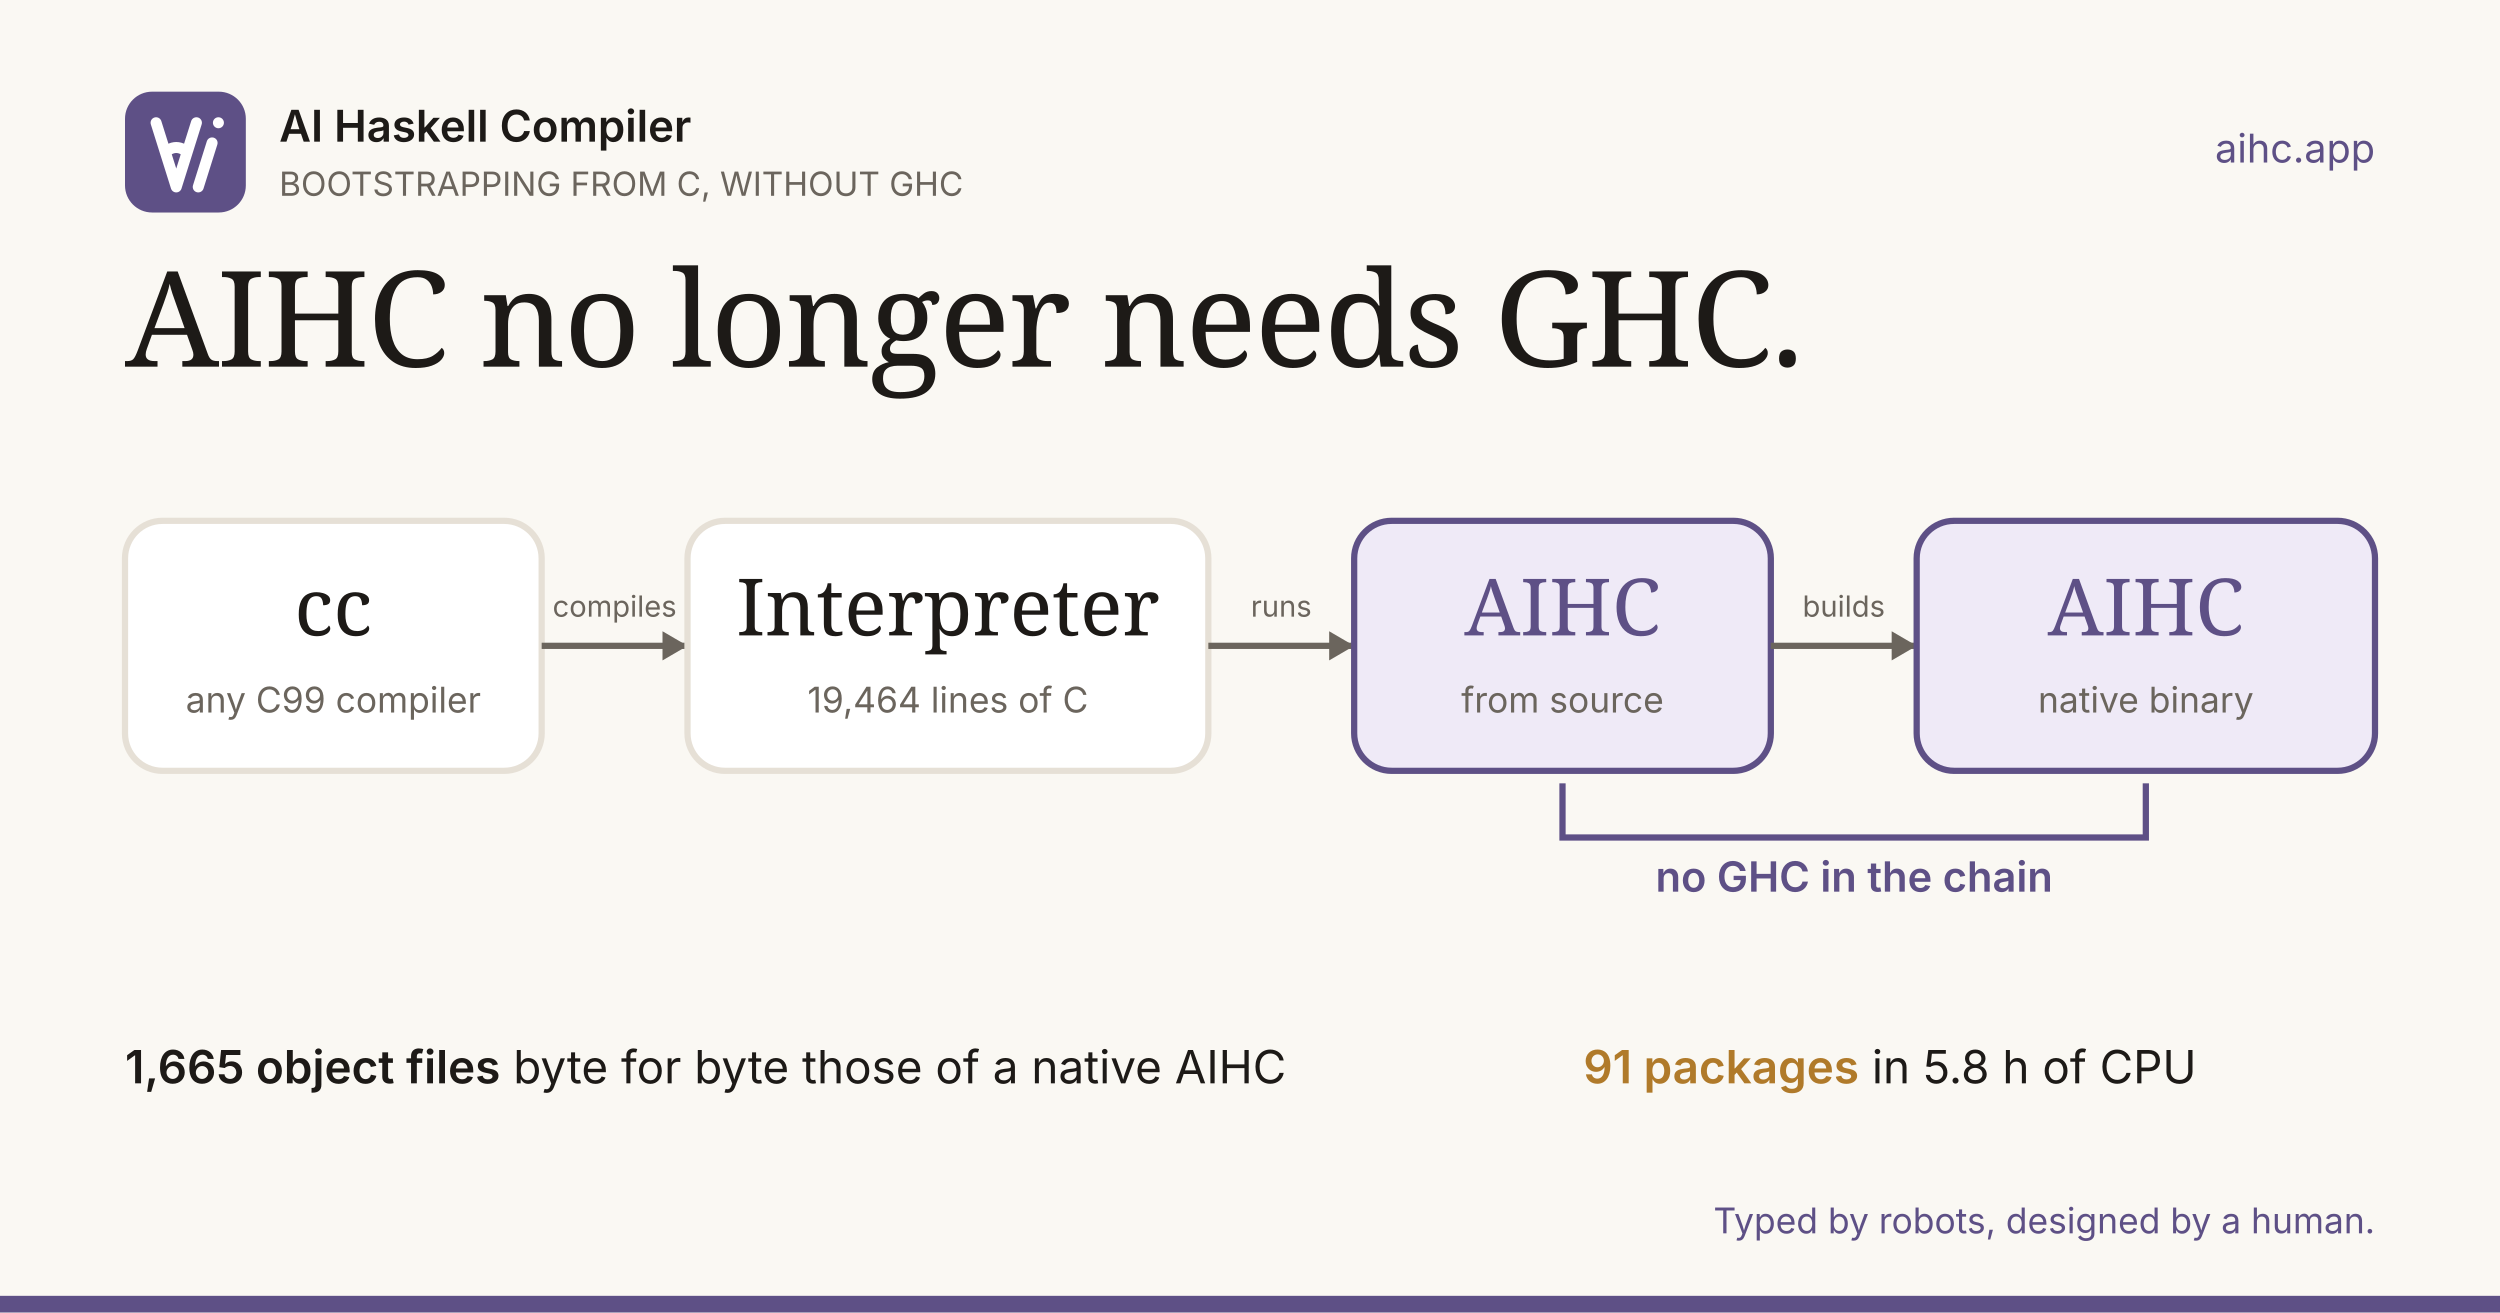
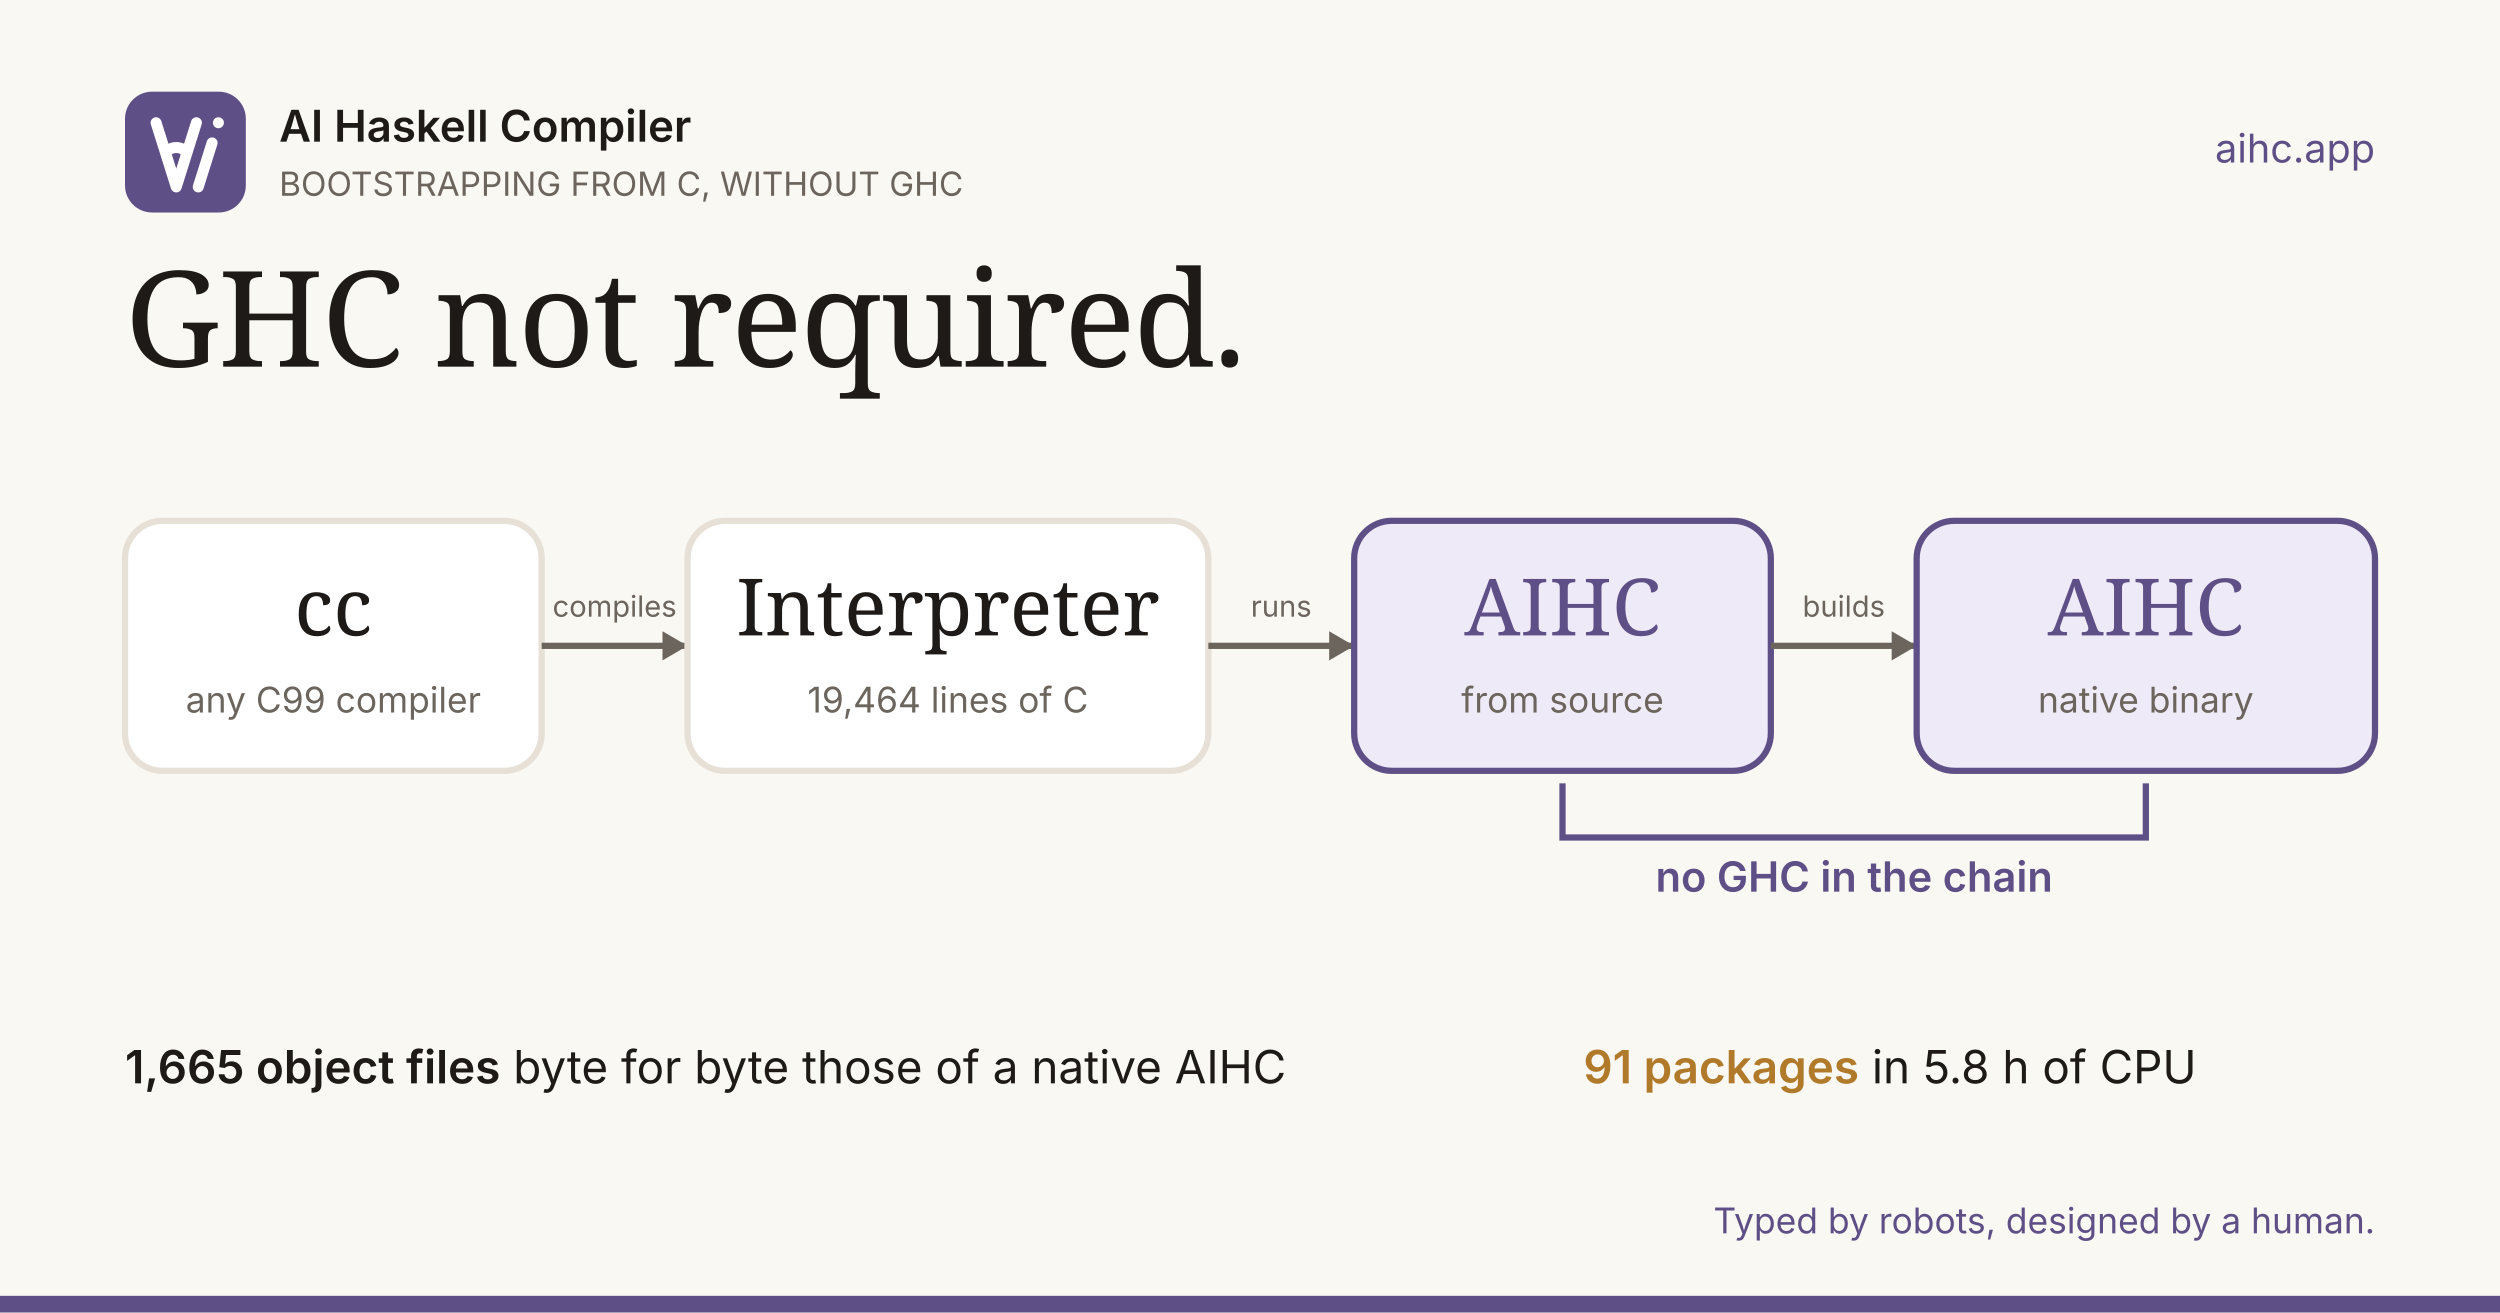
<svg xmlns="http://www.w3.org/2000/svg" width="1200" height="630" viewBox="0 0 1200 630">
  <rect width="1200" height="630" fill="#faf8f3" />
  <rect y="622" width="1200" height="8" fill="#5e5086" />
  <g transform="translate(60 44)">
    <rect width="58" height="58" rx="13" fill="#5e5086" />
    <g transform="translate(7 7) scale(.44)">
      <defs>
        <clipPath id="card-mark">
          <polygon points="18,18 62,18 40,88" />
        </clipPath>
      </defs>
      <g fill="none" stroke="#fff" stroke-width="12" stroke-linecap="round" stroke-linejoin="round">
        <path d="M24 54 Q40 36 56 54" clip-path="url(#card-mark)" stroke-linecap="butt" />
        <path d="M18 18 L40 88 L62 18" />
        <path d="M64 88 L79.1 40" />
        <circle cx="86" cy="18" r="6" fill="#fff" stroke="none" />
      </g>
    </g>
  </g>
  <g font-family="Inter Variable, Inter, sans-serif">
    <text x="134" y="68" font-size="21" font-weight="600" fill="#1d1a17">AI Haskell Compiler</text>
    <text x="134" y="94" font-size="16" fill="#6b655d">BOOTSTRAPPING FROM C, WITHOUT GHC</text>
    <text x="1140" y="78" font-size="19" text-anchor="end" fill="#5e5086">aihc.app</text>
    <text x="1140" y="592" font-size="17" text-anchor="end" fill="#5e5086">Typed by robots, designed by a human.</text>
  </g>
-   <text x="60" y="176" font-family="Newsreader Variable, Newsreader, serif" font-size="64" letter-spacing="-1" fill="#1d1a17">AIHC no longer needs GHC.</text>
+   <text x="60" y="176" font-family="Newsreader Variable, Newsreader, serif" font-size="64" letter-spacing="-1" fill="#1d1a17">GHC not required.</text>
  <rect x="60" y="250" width="200" height="120" rx="18" fill="#ffffff" stroke="#e6e0d6" stroke-width="3" />
  <text x="160" y="305" font-family="Newsreader Variable, Newsreader, serif" font-size="38" text-anchor="middle" fill="#1d1a17">cc</text>
  <text x="160" y="342" font-family="Inter Variable, Inter, sans-serif" font-size="17" text-anchor="middle" fill="#6b655d">any C99 compiler</text>
  <line x1="260" x2="330" y1="310" y2="310" stroke="#6b655d" stroke-width="3" />
  <polygon points="330,310 318,303 318,317" fill="#6b655d" />
  <text x="295" y="296" font-family="Inter Variable, Inter, sans-serif" font-size="14" text-anchor="middle" fill="#6b655d">compiles</text>
  <rect x="330" y="250" width="250" height="120" rx="18" fill="#ffffff" stroke="#e6e0d6" stroke-width="3" />
  <text x="455" y="305" font-family="Newsreader Variable, Newsreader, serif" font-size="38" text-anchor="middle" fill="#1d1a17">Interpreter</text>
  <text x="455" y="342" font-family="Inter Variable, Inter, sans-serif" font-size="17" text-anchor="middle" fill="#6b655d">19,464 lines of C</text>
  <line x1="580" x2="650" y1="310" y2="310" stroke="#6b655d" stroke-width="3" />
  <polygon points="650,310 638,303 638,317" fill="#6b655d" />
  <text x="615" y="296" font-family="Inter Variable, Inter, sans-serif" font-size="14" text-anchor="middle" fill="#6b655d">runs</text>
  <rect x="650" y="250" width="200" height="120" rx="18" fill="#efeaf7" stroke="#5e5086" stroke-width="3" />
  <text x="750" y="305" font-family="Newsreader Variable, Newsreader, serif" font-size="38" text-anchor="middle" fill="#5e5086">AIHC</text>
  <text x="750" y="342" font-family="Inter Variable, Inter, sans-serif" font-size="17" text-anchor="middle" fill="#6b655d">from source</text>
  <line x1="850" x2="920" y1="310" y2="310" stroke="#6b655d" stroke-width="3" />
  <polygon points="920,310 908,303 908,317" fill="#6b655d" />
  <text x="885" y="296" font-family="Inter Variable, Inter, sans-serif" font-size="14" text-anchor="middle" fill="#6b655d">builds</text>
  <rect x="920" y="250" width="220" height="120" rx="18" fill="#efeaf7" stroke="#5e5086" stroke-width="3" />
  <text x="1030" y="305" font-family="Newsreader Variable, Newsreader, serif" font-size="38" text-anchor="middle" fill="#5e5086">AIHC</text>
  <text x="1030" y="342" font-family="Inter Variable, Inter, sans-serif" font-size="17" text-anchor="middle" fill="#6b655d">native binary</text>
  <path d="M750 376 v26 h280 v-26" fill="none" stroke="#5e5086" stroke-width="3" />
  <text x="890" y="428" font-family="Inter Variable, Inter, sans-serif" font-size="20" font-weight="600" text-anchor="middle" fill="#5e5086">no GHC in the chain</text>
  <g font-family="Inter Variable, Inter, sans-serif" font-size="22" fill="#1d1a17">
    <text x="60" y="520">
      <tspan font-weight="600">1,665 object files</tspan> byte for byte those of a native AIHC</text>
    <text x="760" y="520">
      <tspan font-weight="600" fill="#b07a2a">91 packages</tspan> in 5.8 h of CPU</text>
  </g>
</svg>
